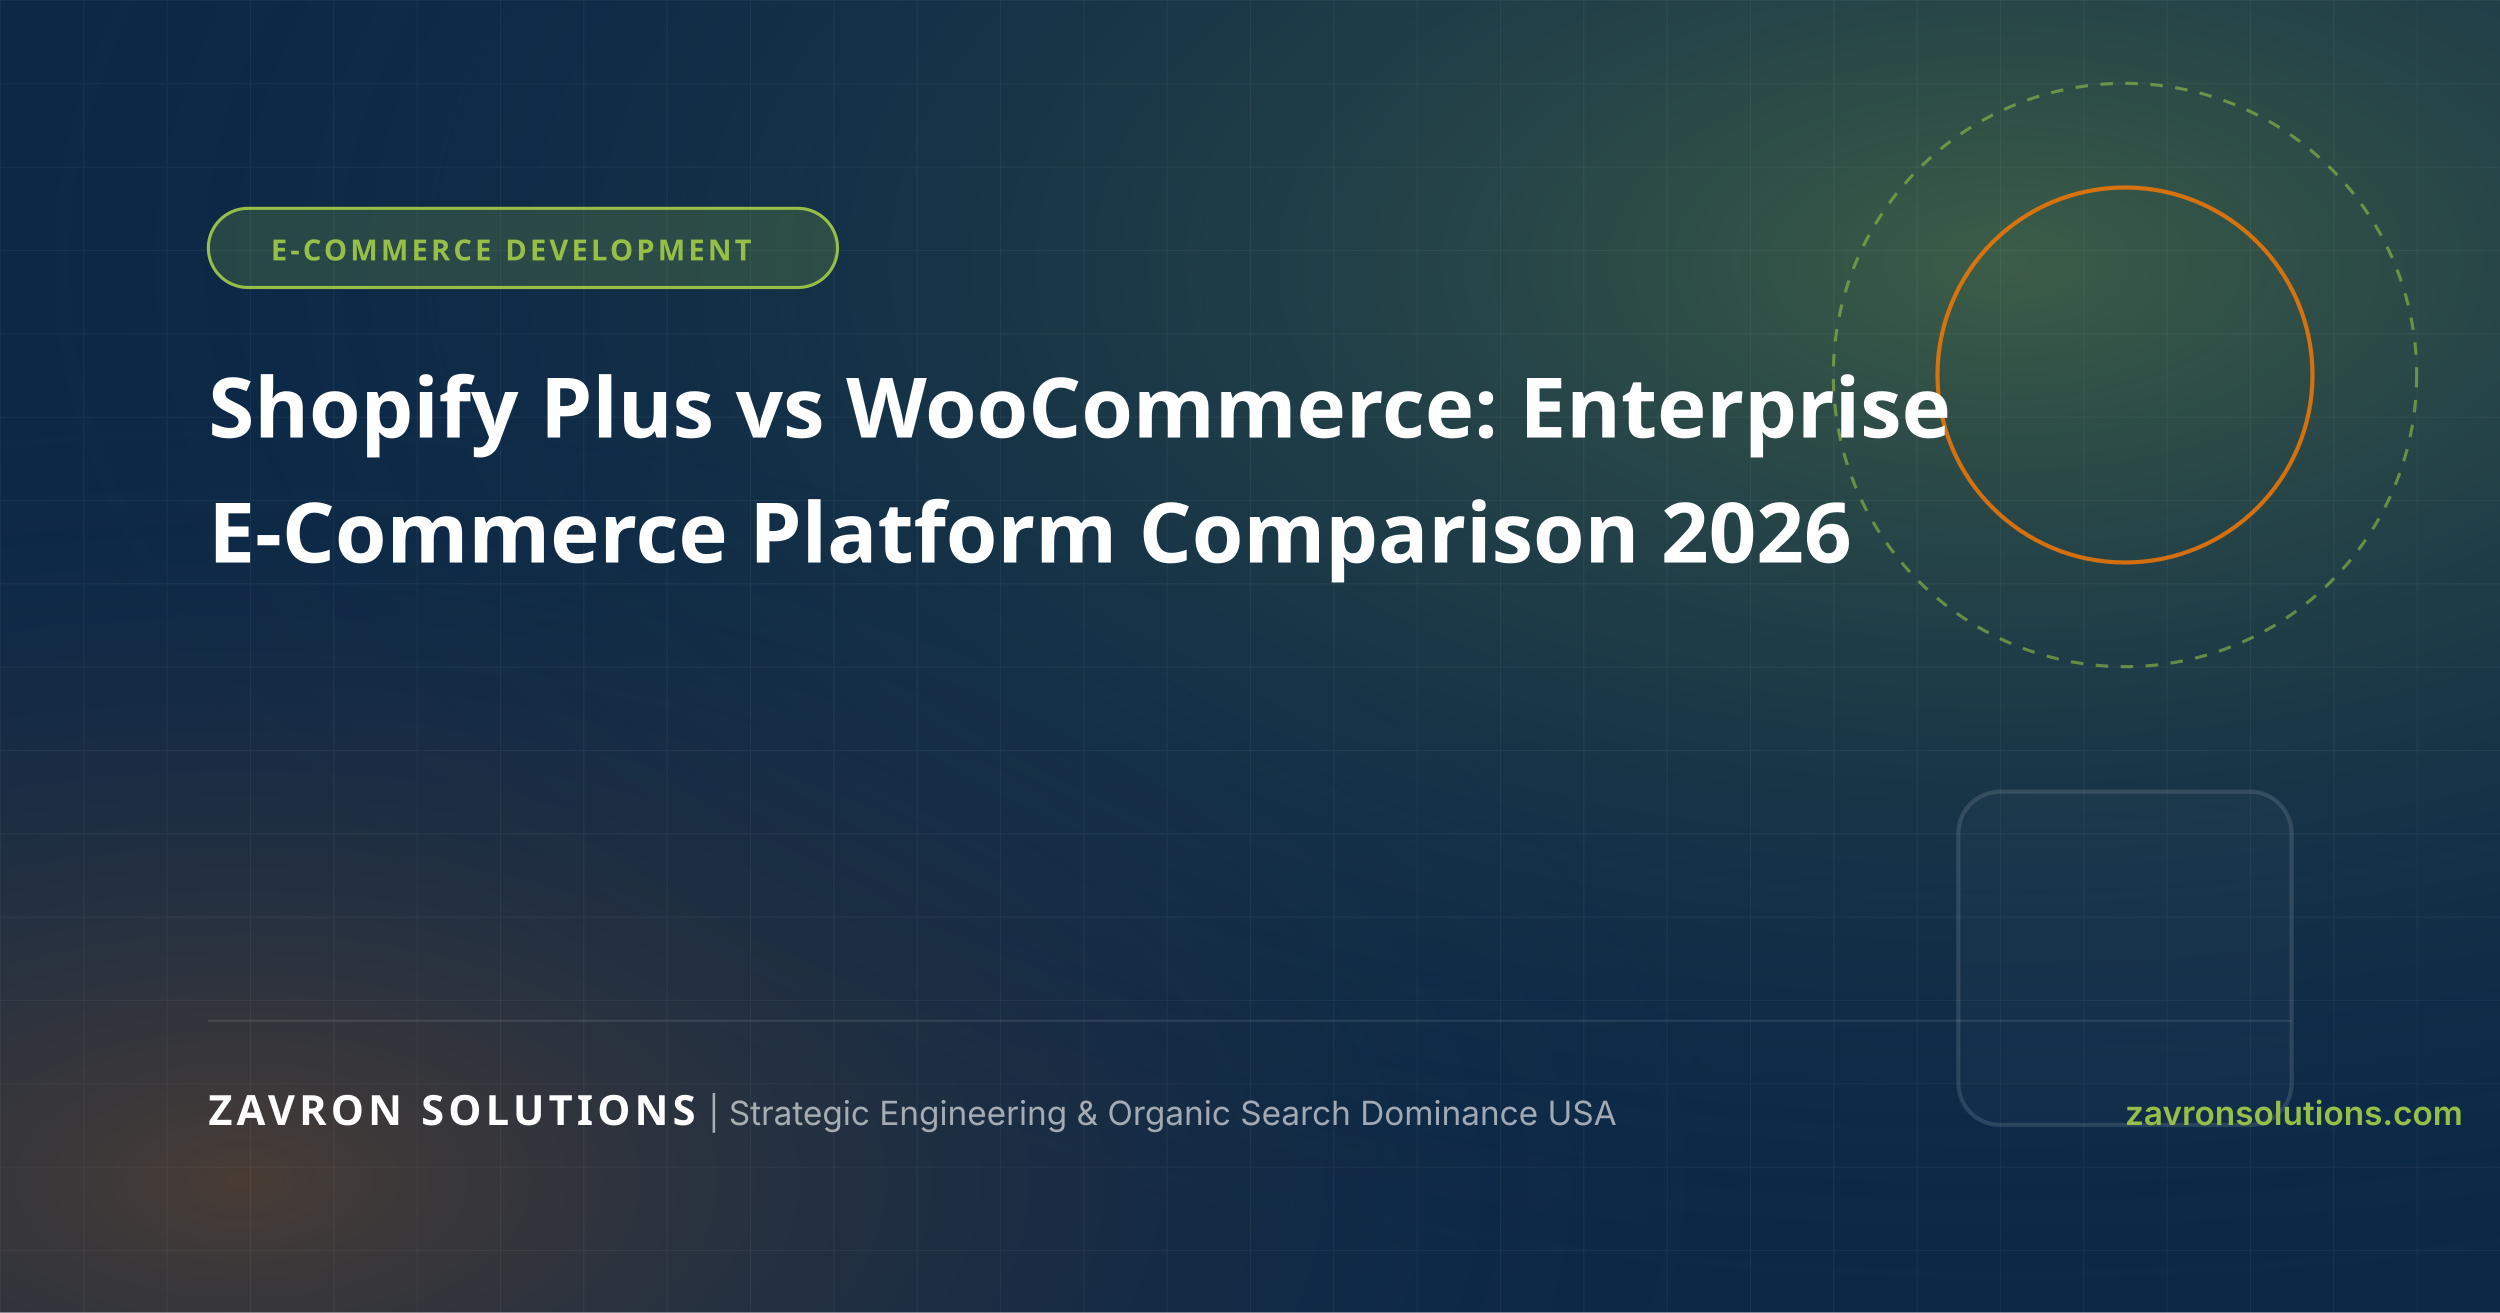
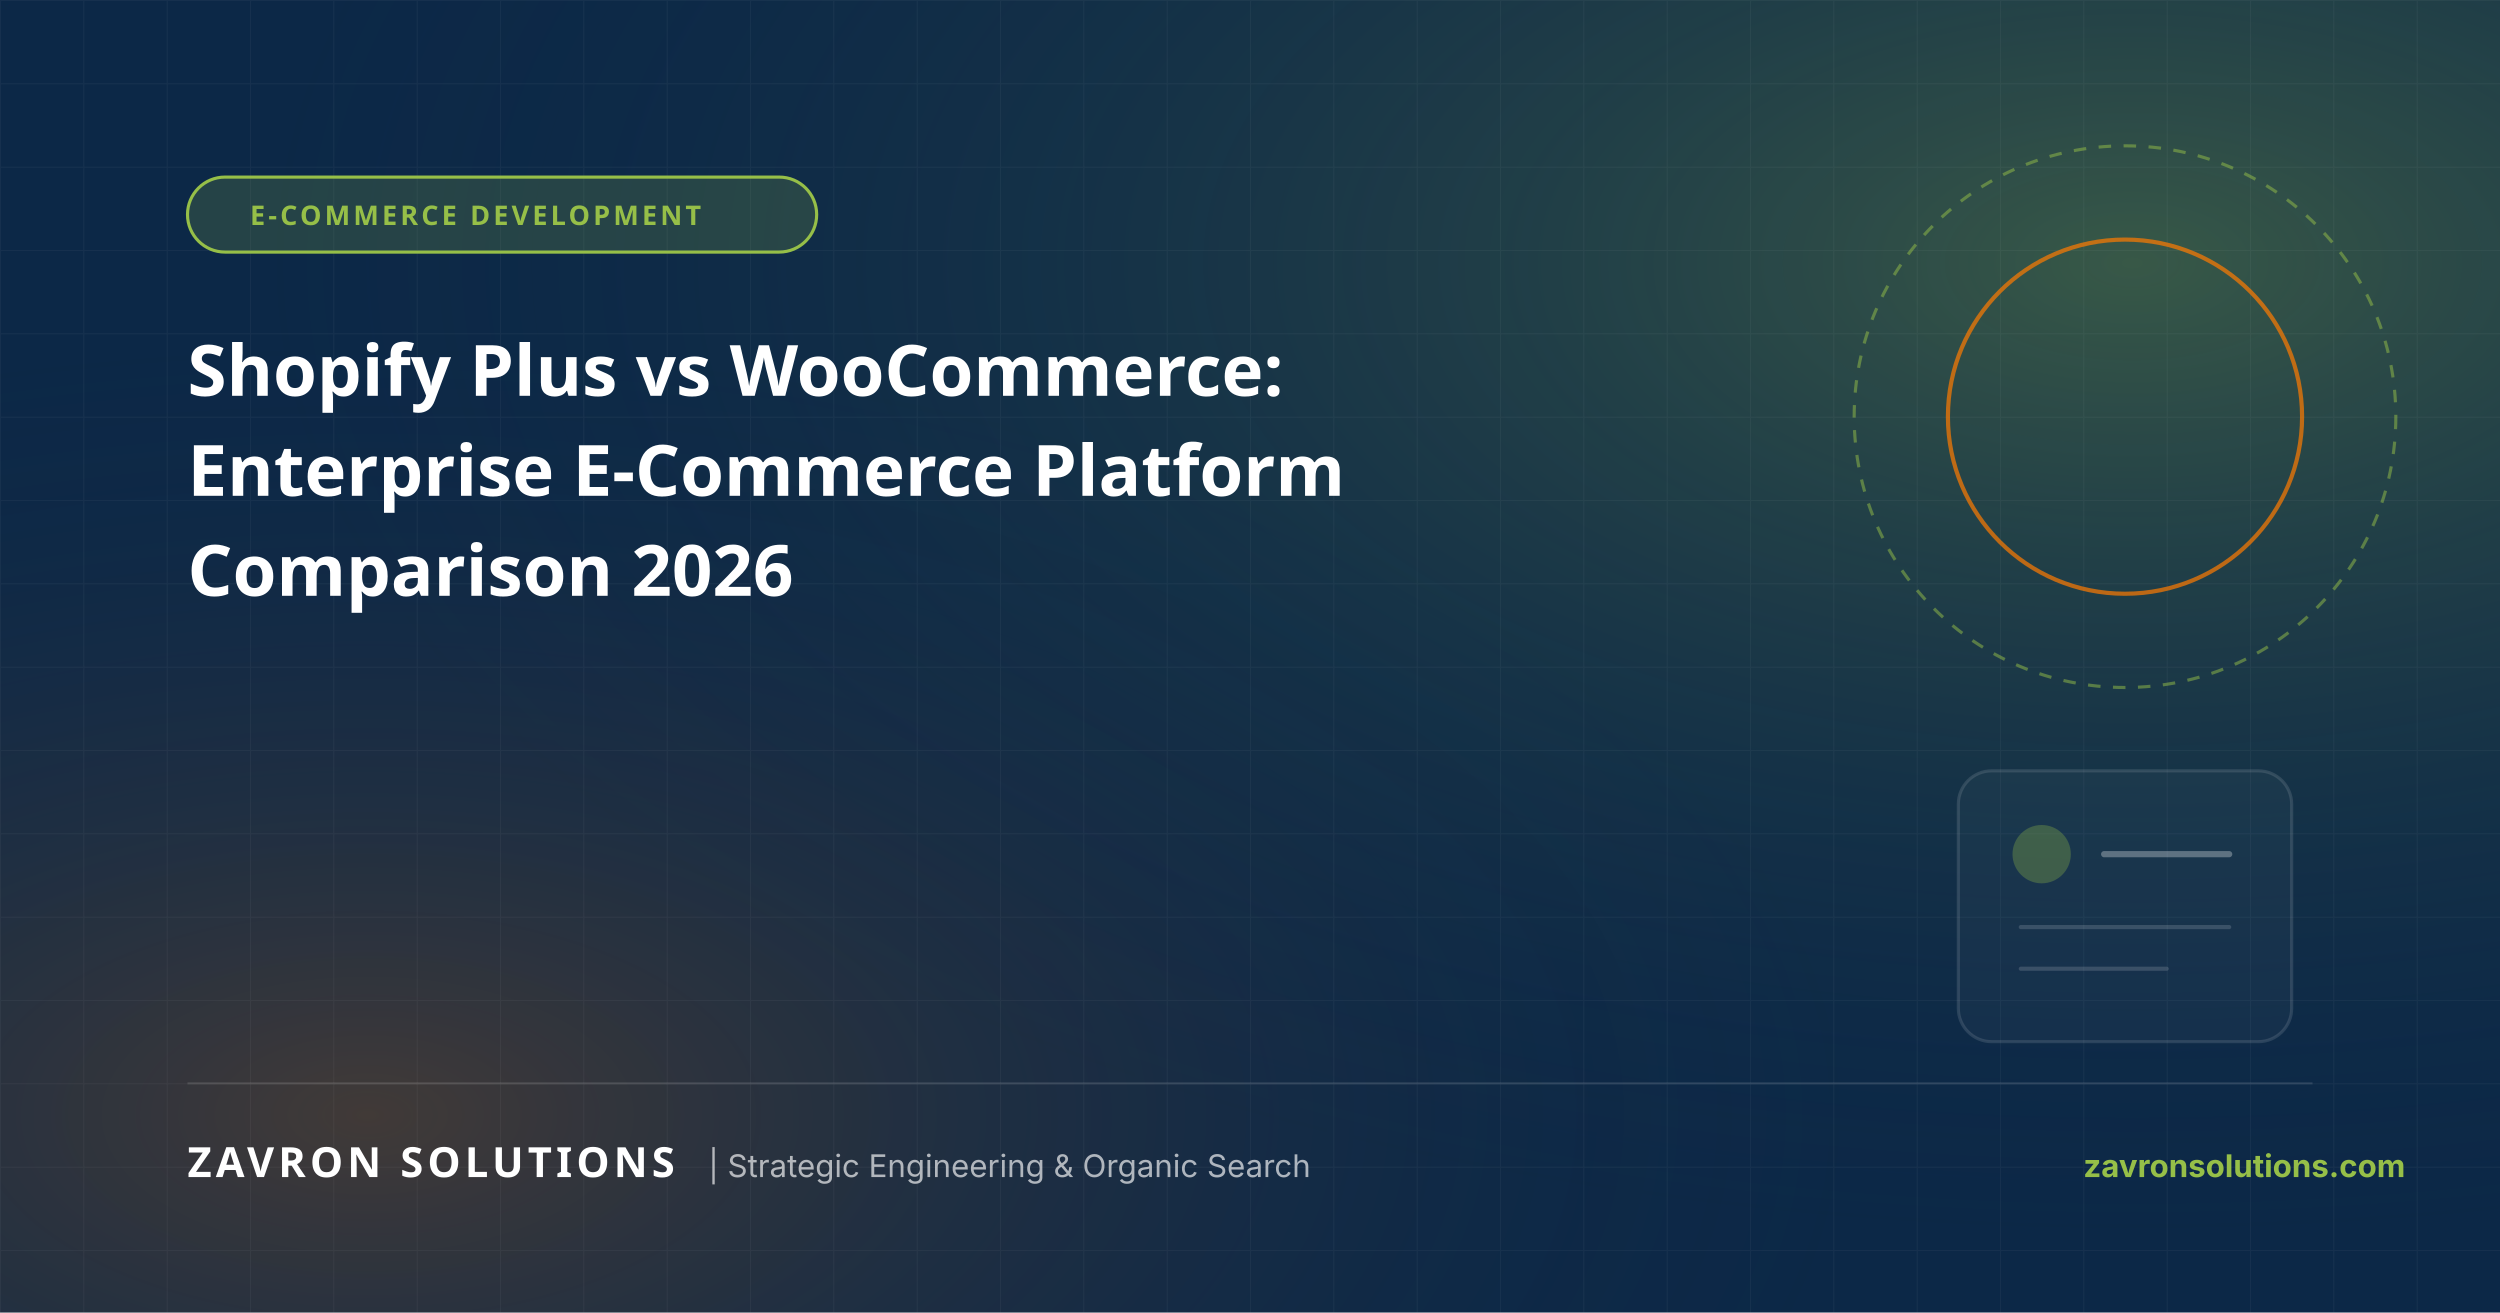
<svg xmlns="http://www.w3.org/2000/svg" width="1200" height="630" viewBox="0 0 1200 630" fill="none">
  <rect width="1200" height="630" fill="#0c2847" />
  <defs>
-     <radialGradient id="grad1" cx="0.8" cy="0.2" r="0.8">
-       <stop offset="0%" stop-color="#96bf48" stop-opacity="0.35" />
+     <radialGradient id="grad1" cx="0.85" cy="0.2" r="0.75">
+       <stop offset="0%" stop-color="#96bf48" stop-opacity="0.32" />
      <stop offset="100%" stop-color="#0c2847" stop-opacity="0" />
    </radialGradient>
-     <radialGradient id="grad2" cx="0.1" cy="0.9" r="0.6">
-       <stop offset="0%" stop-color="#ff7a00" stop-opacity="0.25" />
+     <radialGradient id="grad2" cx="0.15" cy="0.85" r="0.6">
+       <stop offset="0%" stop-color="#ff7a00" stop-opacity="0.22" />
      <stop offset="100%" stop-color="#0c2847" stop-opacity="0" />
    </radialGradient>
    <pattern id="grid" width="40" height="40" patternUnits="userSpaceOnUse">
-       <path d="M 40 0 L 0 0 0 40" fill="none" stroke="rgba(255,255,255,0.05)" stroke-width="1" />
+       <path d="M 40 0 L 0 0 0 40" fill="none" stroke="rgba(255,255,255,0.04)" stroke-width="1" />
    </pattern>
  </defs>
  <rect width="1200" height="630" fill="url(#grad1)" />
  <rect width="1200" height="630" fill="url(#grad2)" />
  <rect width="1200" height="630" fill="url(#grid)" />
-   <circle cx="1020" cy="180" r="140" stroke="#96bf48" stroke-width="1.5" stroke-dasharray="6 6" fill="none" opacity="0.6" />
-   <circle cx="1020" cy="180" r="90" stroke="#ff7a00" stroke-width="2" fill="none" opacity="0.8" />
-   <rect x="940" y="380" width="160" height="160" rx="20" stroke="rgba(255,255,255,0.12)" stroke-width="2" fill="rgba(255,255,255,0.02)" />
-   <rect x="100" y="100" width="302" height="38" rx="19" fill="#96bf48" fill-opacity="0.2" stroke="#96bf48" stroke-width="1.5" />
-   <text x="130" y="125" fill="#96bf48" font-family="Plus Jakarta Sans, sans-serif" font-size="14" font-weight="700" letter-spacing="1.5">E-COMMERCE DEVELOPMENT</text>
-   <text x="100" y="210" fill="#FFFFFF" font-family="Plus Jakarta Sans, sans-serif" font-size="40" font-weight="800" line-height="1.2">Shopify Plus vs WooCommerce: Enterprise</text>
-   <text x="100" y="270" fill="#FFFFFF" font-family="Plus Jakarta Sans, sans-serif" font-size="40" font-weight="800">E-Commerce Platform Comparison 2026</text>
-   <text x="100" y="330" fill="#FFFFFF" font-family="Plus Jakarta Sans, sans-serif" font-size="40" font-weight="800" />
-   <line x1="100" y1="490" x2="1100" y2="490" stroke="rgba(255,255,255,0.1)" stroke-width="1" />
-   <text x="100" y="540" fill="#FFFFFF" font-family="Plus Jakarta Sans, sans-serif" font-size="20" font-weight="800" letter-spacing="2">ZAVRON SOLUTIONS</text>
-   <text x="340" y="540" fill="rgba(255,255,255,0.6)" font-family="Inter, sans-serif" font-size="16">| Strategic Engineering &amp; Organic Search Dominance USA</text>
-   <text x="1020" y="540" fill="#96bf48" font-family="Inter, sans-serif" font-size="16" font-weight="600">zavronsolutions.com</text>
+   <circle cx="1020" cy="200" r="130" stroke="#96bf48" stroke-width="1.5" stroke-dasharray="6 6" fill="none" opacity="0.5" />
+   <circle cx="1020" cy="200" r="85" stroke="#ff7a00" stroke-width="2" fill="none" opacity="0.7" />
+   <rect x="940" y="370" width="160" height="130" rx="16" stroke="rgba(255,255,255,0.12)" stroke-width="1.5" fill="rgba(255,255,255,0.03)" />
+   <circle cx="980" cy="410" r="14" fill="#96bf48" fill-opacity="0.3" />
+   <line x1="1010" y1="410" x2="1070" y2="410" stroke="rgba(255,255,255,0.3)" stroke-width="3" stroke-linecap="round" />
+   <line x1="970" y1="445" x2="1070" y2="445" stroke="rgba(255,255,255,0.15)" stroke-width="2" stroke-linecap="round" />
+   <line x1="970" y1="465" x2="1040" y2="465" stroke="rgba(255,255,255,0.15)" stroke-width="2" stroke-linecap="round" />
+   <rect x="90" y="85" width="302" height="36" rx="18" fill="#96bf48" fill-opacity="0.18" stroke="#96bf48" stroke-width="1.5" />
+   <text x="120" y="108" fill="#96bf48" font-family="Plus Jakarta Sans, sans-serif" font-size="13" font-weight="700" letter-spacing="1.5">E-COMMERCE DEVELOPMENT</text>
+   <text x="90" y="190" fill="#FFFFFF" font-family="Plus Jakarta Sans, sans-serif" font-size="34" font-weight="800">Shopify Plus vs WooCommerce:</text>
+   <text x="90" y="238" fill="#FFFFFF" font-family="Plus Jakarta Sans, sans-serif" font-size="34" font-weight="800">Enterprise E-Commerce Platform</text>
+   <text x="90" y="286" fill="#FFFFFF" font-family="Plus Jakarta Sans, sans-serif" font-size="34" font-weight="800">Comparison 2026</text>
+   <line x1="90" y1="520" x2="1110" y2="520" stroke="rgba(255,255,255,0.12)" stroke-width="1" />
+   <text x="90" y="565" fill="#FFFFFF" font-family="Plus Jakarta Sans, sans-serif" font-size="20" font-weight="800" letter-spacing="2">ZAVRON SOLUTIONS</text>
+   <text x="340" y="565" fill="rgba(255,255,255,0.65)" font-family="Inter, sans-serif" font-size="15">| Strategic Engineering &amp; Organic Search</text>
+   <text x="1000" y="565" fill="#96bf48" font-family="Inter, sans-serif" font-size="15" font-weight="700">zavronsolutions.com</text>
</svg>
